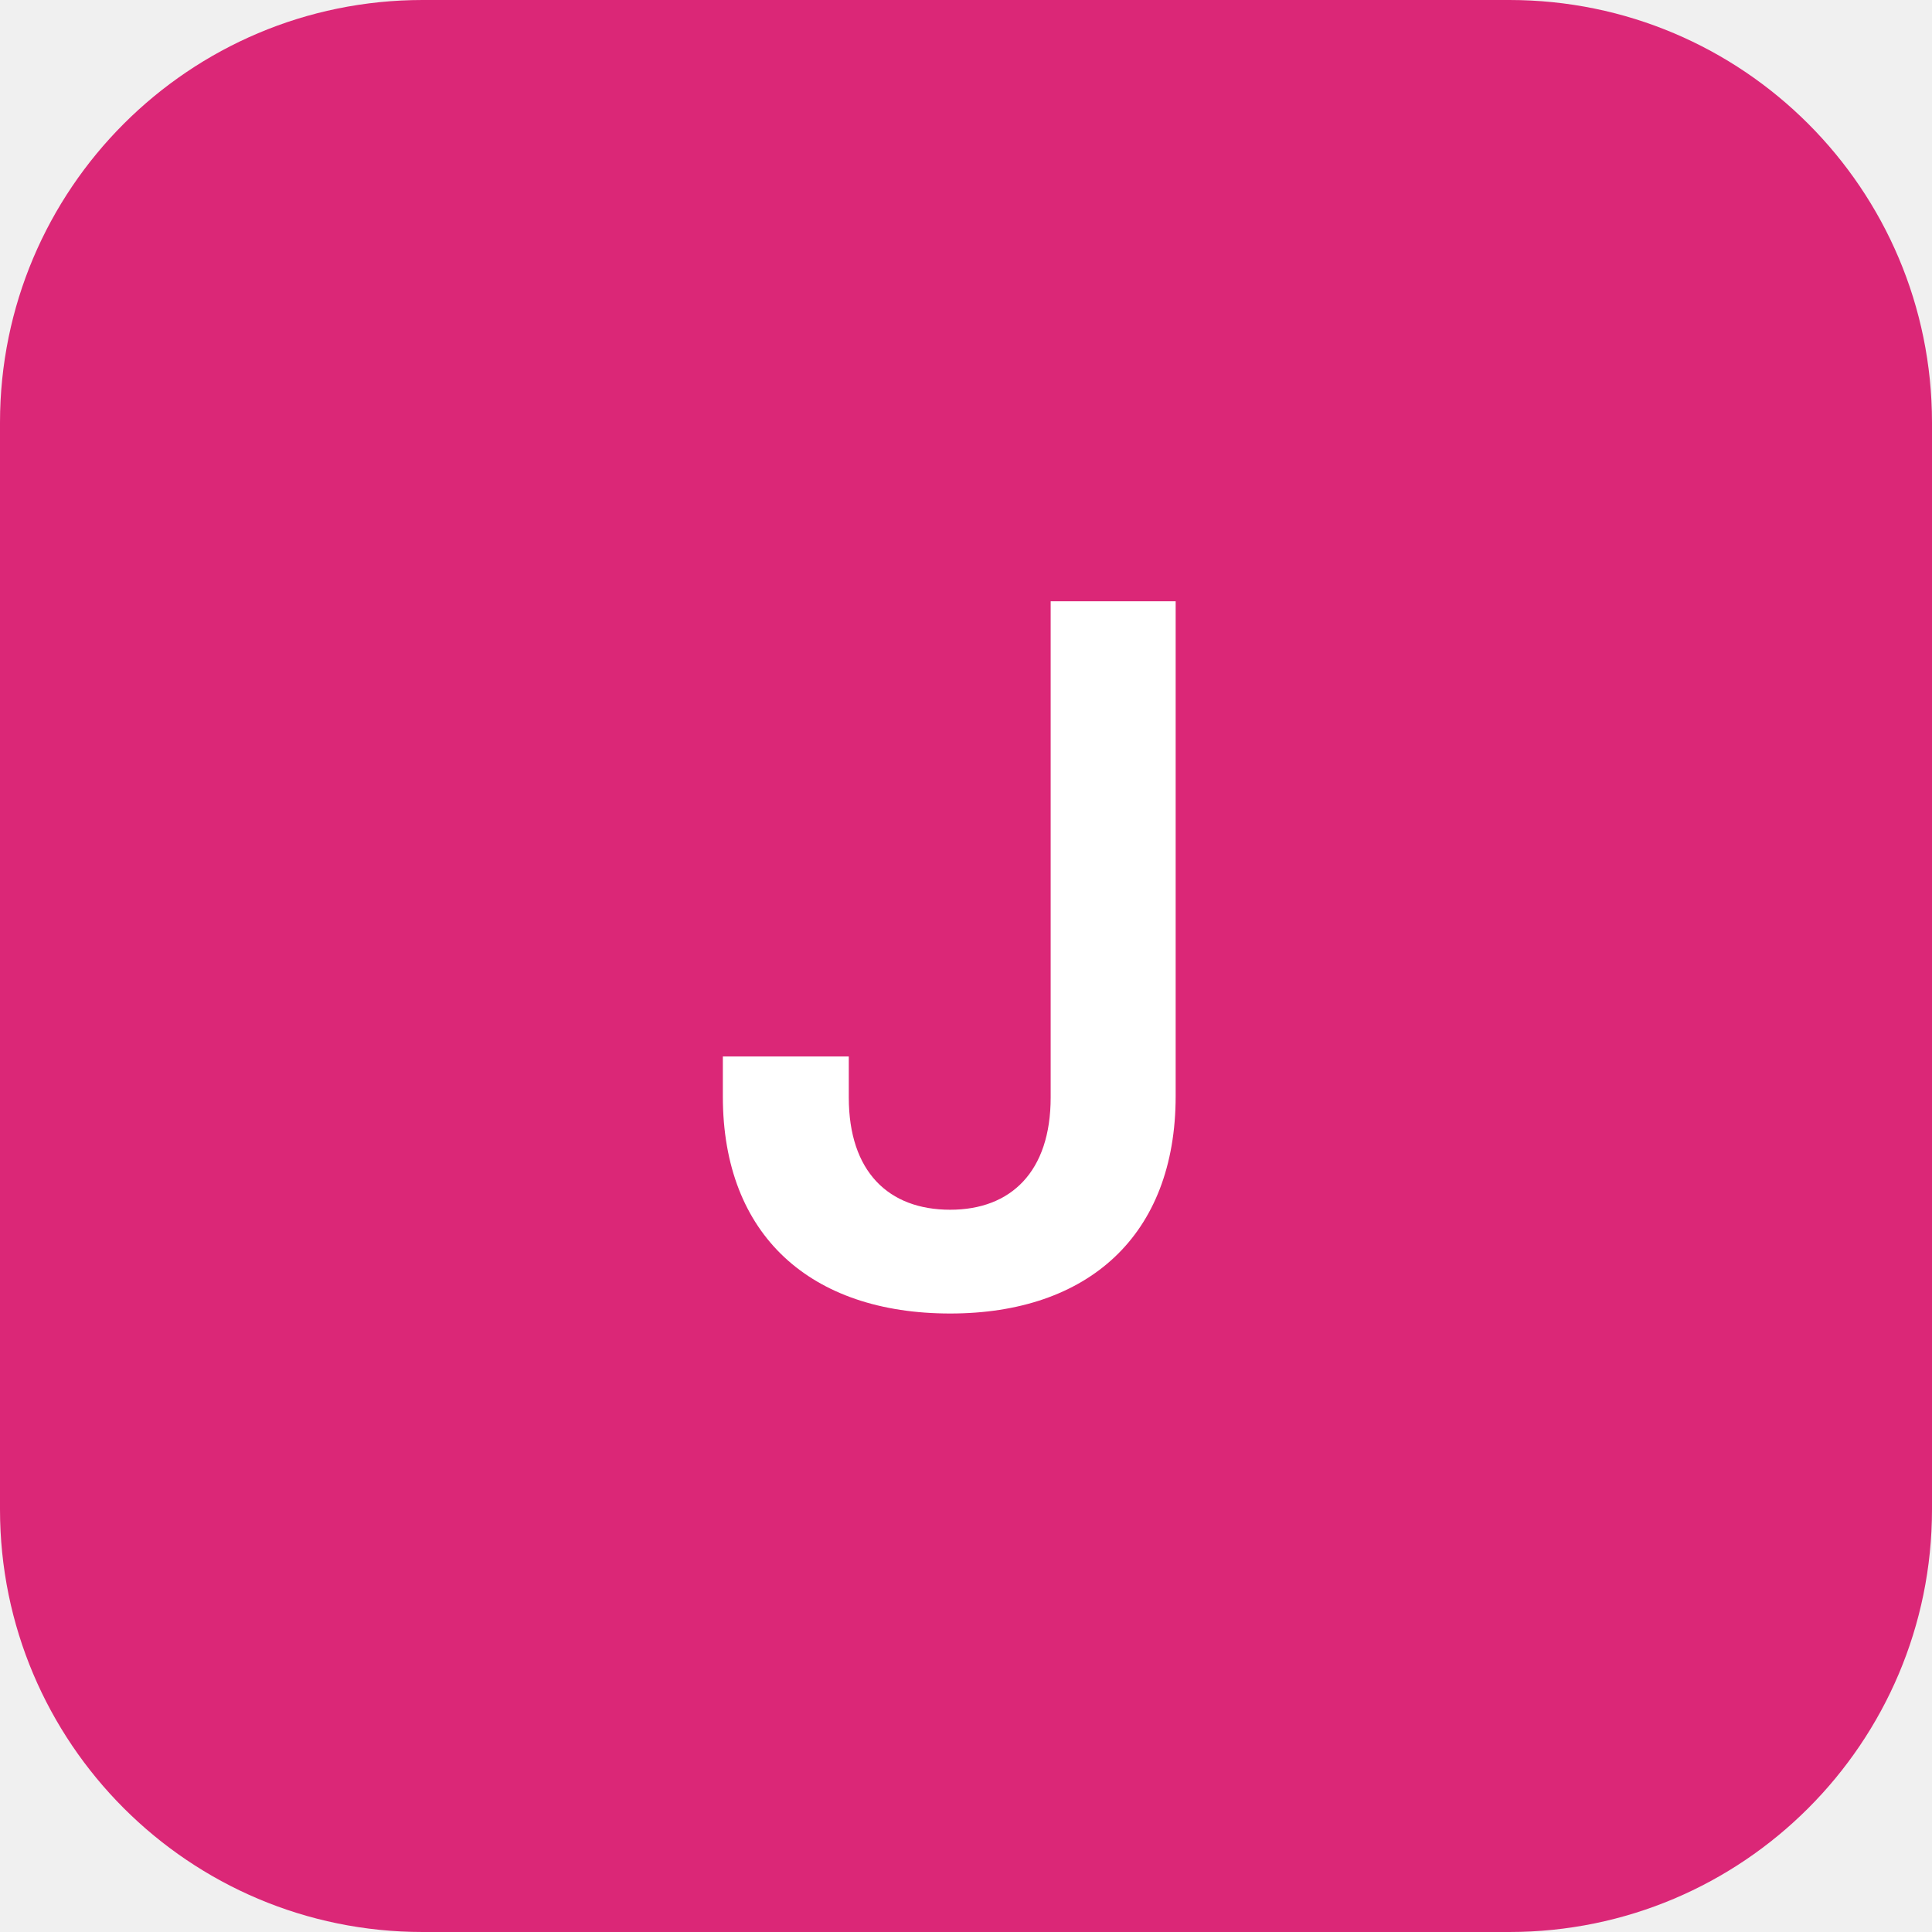
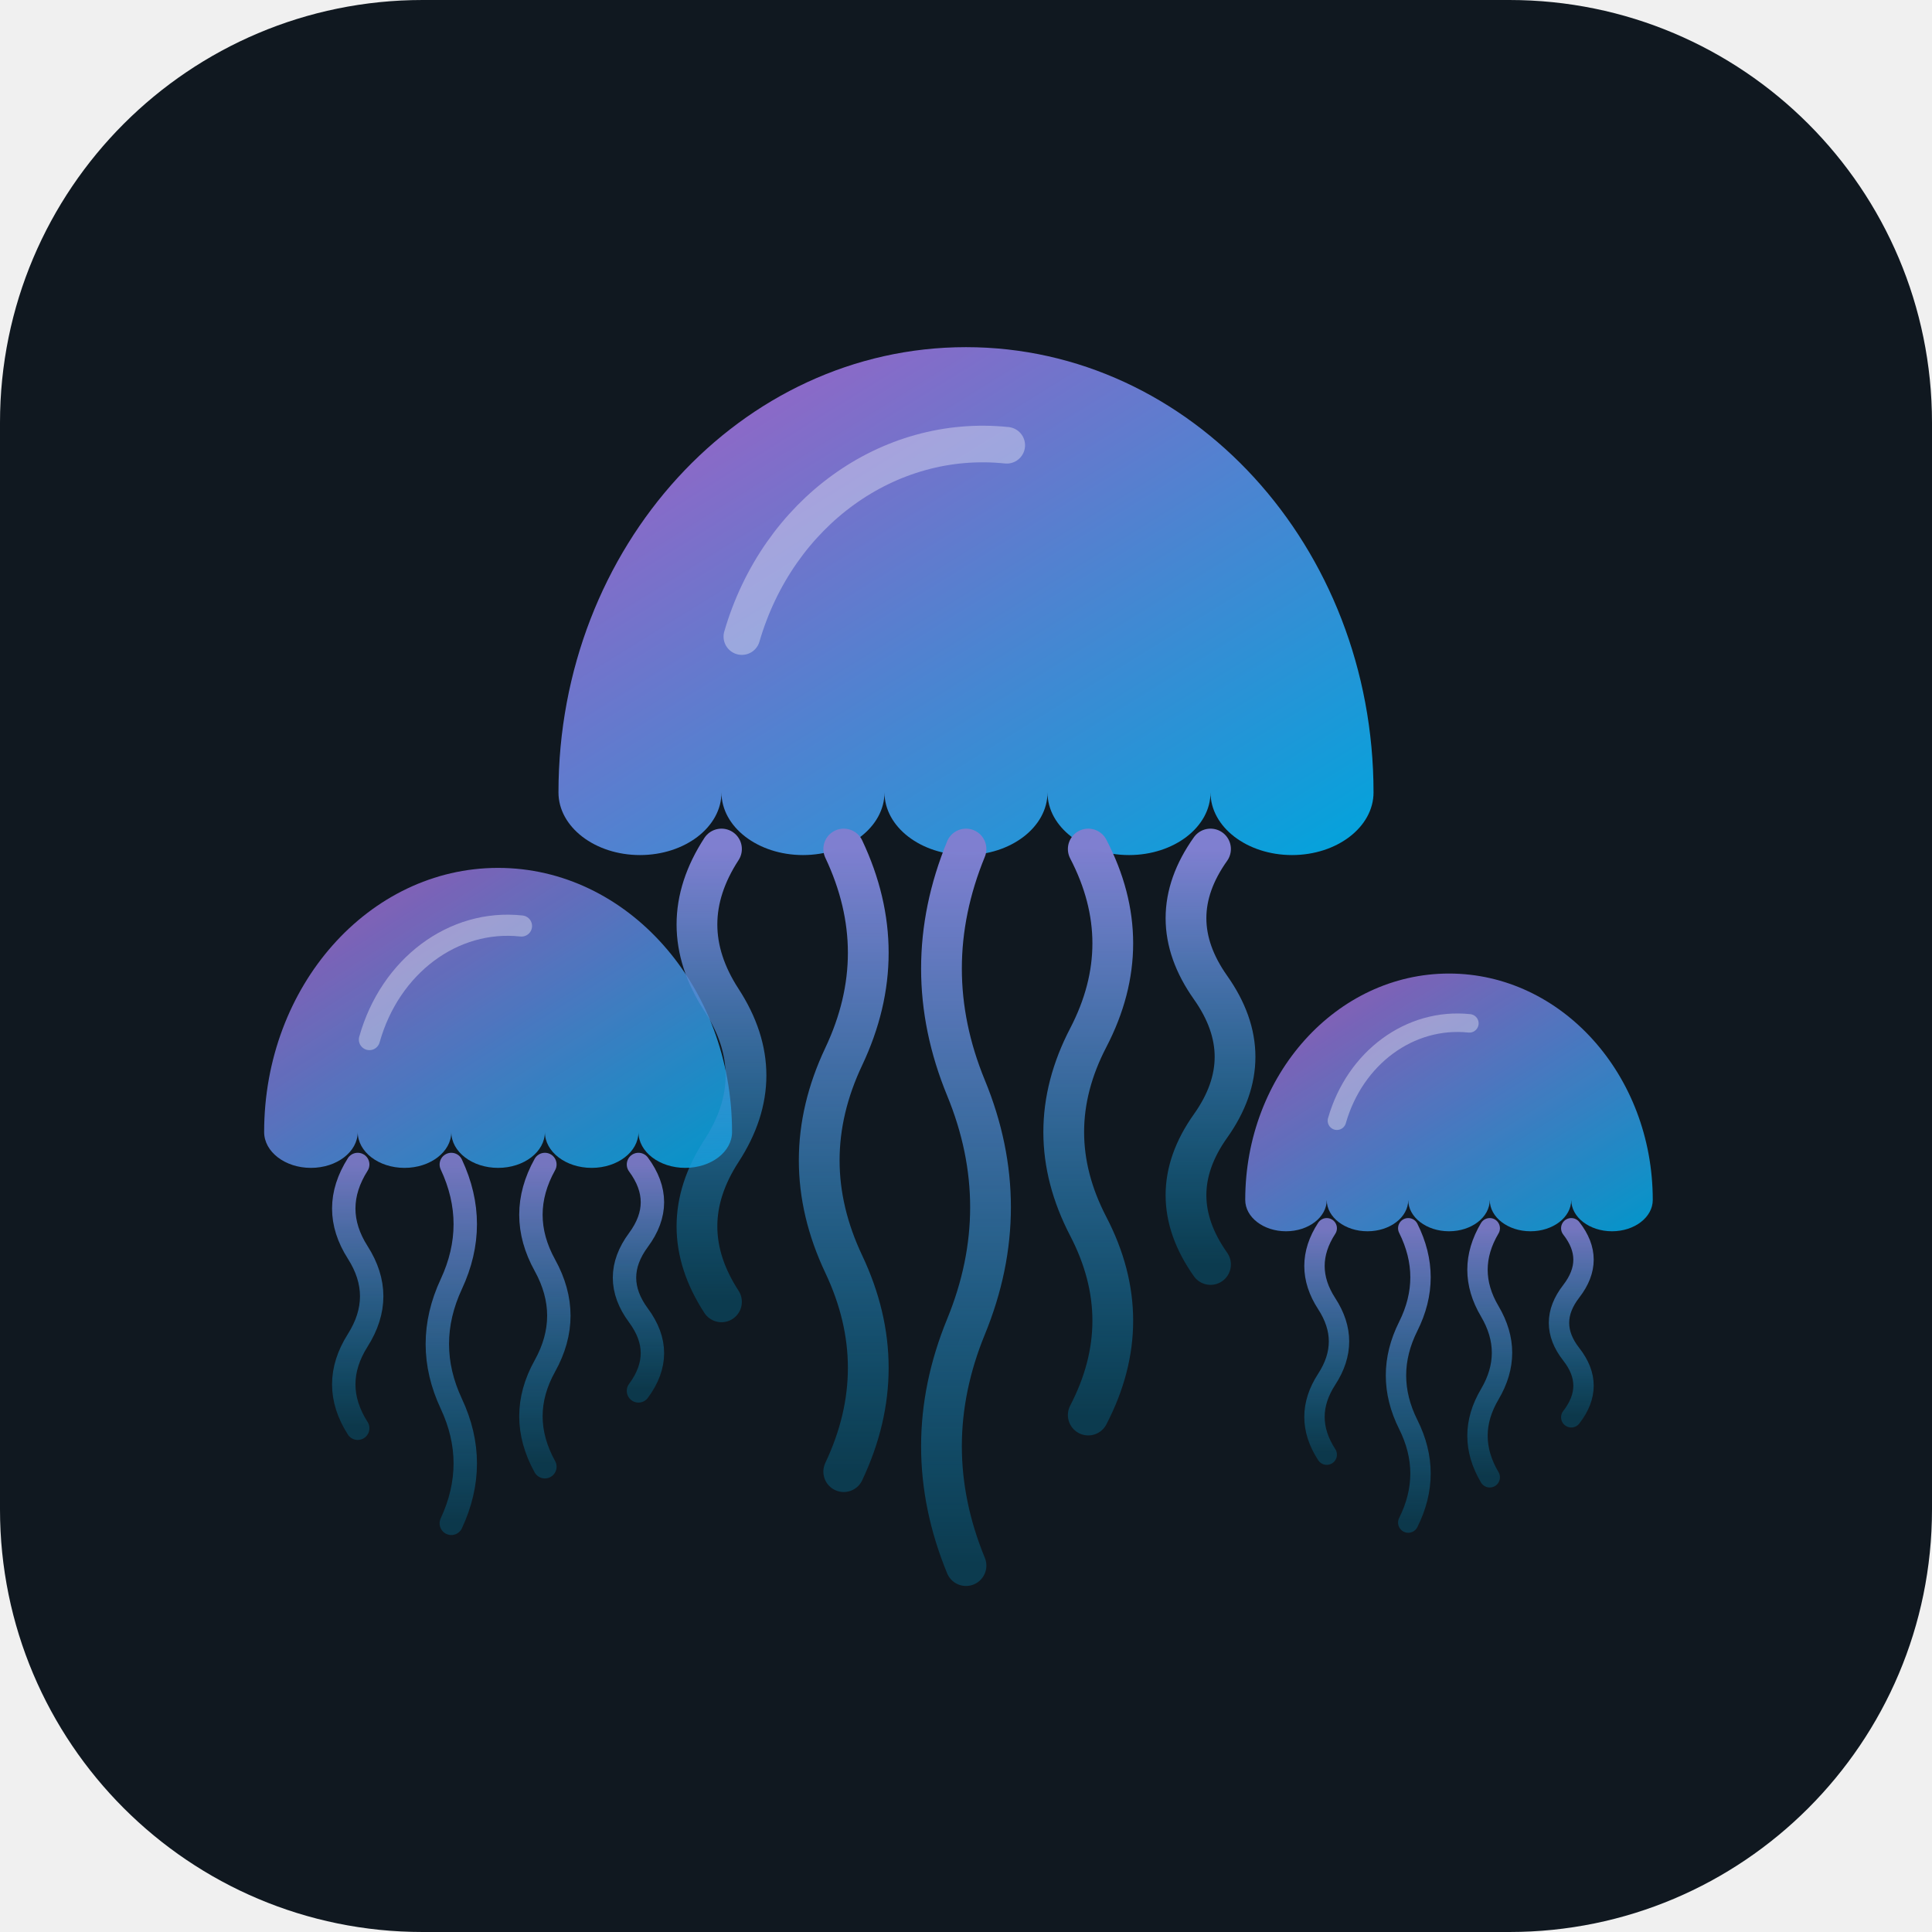
- <svg xmlns="http://www.w3.org/2000/svg" viewBox="0 0 64 64">
-   <rect width="64" height="64" rx="14" fill="#db2777" />
-   <text x="32" y="32" dy="0.35em" text-anchor="middle" font-family="ui-sans-serif, system-ui, -apple-system, sans-serif" font-size="32" font-weight="600" fill="#ffffff">J</text>
+ <svg xmlns="http://www.w3.org/2000/svg" viewBox="0 0 512 512">
+   <defs>
+     <linearGradient id="g" x1="0" y1="0" x2="1" y2="1">
+       <stop offset="0" stop-color="#AA5CC3" />
+       <stop offset="1" stop-color="#00A4DC" />
+     </linearGradient>
+     <linearGradient id="gt" x1="0" y1="0" x2="0" y2="1">
+       <stop offset="0" stop-color="#7F7FD0" />
+       <stop offset="1" stop-color="#00A4DC" stop-opacity="0.25" />
+     </linearGradient>
+   </defs>
+   <rect width="512" height="512" rx="112" fill="#101820" />
+   <path d="M70.0,300.0 A62.0,70.0 0 0 1 194.0,300.0 a12.4,9.5 0 0 1 -24.8,0 a12.4,9.5 0 0 1 -24.8,0 a12.4,9.5 0 0 1 -24.8,0 a12.4,9.5 0 0 1 -24.8,0 a12.4,9.5 0 0 1 -24.8,0 Z" fill="url(#g)" opacity="0.9" />
+   <path d="M97.9,275.5 A38.4,43.4 0 0 1 138.2,245.4" fill="none" stroke="#fff" stroke-opacity="0.35" stroke-width="5.6" stroke-linecap="round" />
+   <path d="M94.8,308.6 q-7.4,11.7 0,23.3 t0,23.3 t0,23.3" fill="none" stroke="url(#gt)" stroke-width="6.2" stroke-linecap="round" opacity="0.9" />
+   <path d="M119.6,308.6 q7.4,15.8 0,31.7 t0,31.7 t0,31.7" fill="none" stroke="url(#gt)" stroke-width="6.2" stroke-linecap="round" opacity="0.9" />
+   <path d="M144.4,308.6 q-7.4,13.3 0,26.7 t0,26.7 t0,26.7" fill="none" stroke="url(#gt)" stroke-width="6.2" stroke-linecap="round" opacity="0.9" />
+   <path d="M169.2,308.6 q7.4,10.0 0,20.0 t0,20.0 t0,20.0" fill="none" stroke="url(#gt)" stroke-width="6.2" stroke-linecap="round" opacity="0.9" />
+   <path d="M330.0,318.0 A54.0,60.0 0 0 1 438.0,318.0 a10.8,8.3 0 0 1 -21.6,0 a10.8,8.3 0 0 1 -21.6,0 a10.8,8.3 0 0 1 -21.6,0 a10.8,8.3 0 0 1 -21.6,0 a10.8,8.3 0 0 1 -21.6,0 Z" fill="url(#g)" opacity="0.9" />
+   <path d="M354.3,297.0 A33.5,37.2 0 0 1 389.4,271.2" fill="none" stroke="#fff" stroke-opacity="0.35" stroke-width="4.9" stroke-linecap="round" />
+   <path d="M351.6,325.5 q-6.5,10.0 0,20.0 t0,20.0 t0,20.0" fill="none" stroke="url(#gt)" stroke-width="5.4" stroke-linecap="round" opacity="0.9" />
+   <path d="M373.2,325.5 q6.5,13.0 0,26.0 t0,26.0 t0,26.0" fill="none" stroke="url(#gt)" stroke-width="5.4" stroke-linecap="round" opacity="0.9" />
+   <path d="M394.8,325.5 q-6.5,11.0 0,22.0 t0,22.0 t0,22.0" fill="none" stroke="url(#gt)" stroke-width="5.4" stroke-linecap="round" opacity="0.9" />
+   <path d="M416.4,325.5 q6.5,8.3 0,16.7 t0,16.7 t0,16.7" fill="none" stroke="url(#gt)" stroke-width="5.4" stroke-linecap="round" opacity="0.9" />
+   <path d="M148.0,210.0 A108.0,118.0 0 0 1 364.0,210.0 a21.6,16.6 0 0 1 -43.2,0 a21.6,16.6 0 0 1 -43.2,0 a21.6,16.6 0 0 1 -43.2,0 a21.6,16.6 0 0 1 -43.2,0 a21.6,16.6 0 0 1 -43.2,0 Z" fill="url(#g)" opacity="1.0" />
+   <path d="M196.6,168.7 A67.0,73.2 0 0 1 266.8,118.0" fill="none" stroke="#fff" stroke-opacity="0.35" stroke-width="9.7" stroke-linecap="round" />
+   <path d="M191.2,225.0 q-13.0,20.0 0,40.0 t0,40.0 t0,40.0" fill="none" stroke="url(#gt)" stroke-width="10.8" stroke-linecap="round" opacity="1.0" />
+   <path d="M223.6,225.0 q13.0,27.5 0,55.0 t0,55.0 t0,55.0" fill="none" stroke="url(#gt)" stroke-width="10.8" stroke-linecap="round" opacity="1.0" />
+   <path d="M256.0,225.0 q-13.0,31.7 0,63.3 t0,63.3 t0,63.3" fill="none" stroke="url(#gt)" stroke-width="10.8" stroke-linecap="round" opacity="1.0" />
+   <path d="M288.4,225.0 q13.0,25.0 0,50.0 t0,50.0 t0,50.0" fill="none" stroke="url(#gt)" stroke-width="10.8" stroke-linecap="round" opacity="1.0" />
+   <path d="M320.8,225.0 q-13.0,18.3 0,36.7 t0,36.7 t0,36.7" fill="none" stroke="url(#gt)" stroke-width="10.8" stroke-linecap="round" opacity="1.0" />
</svg>
